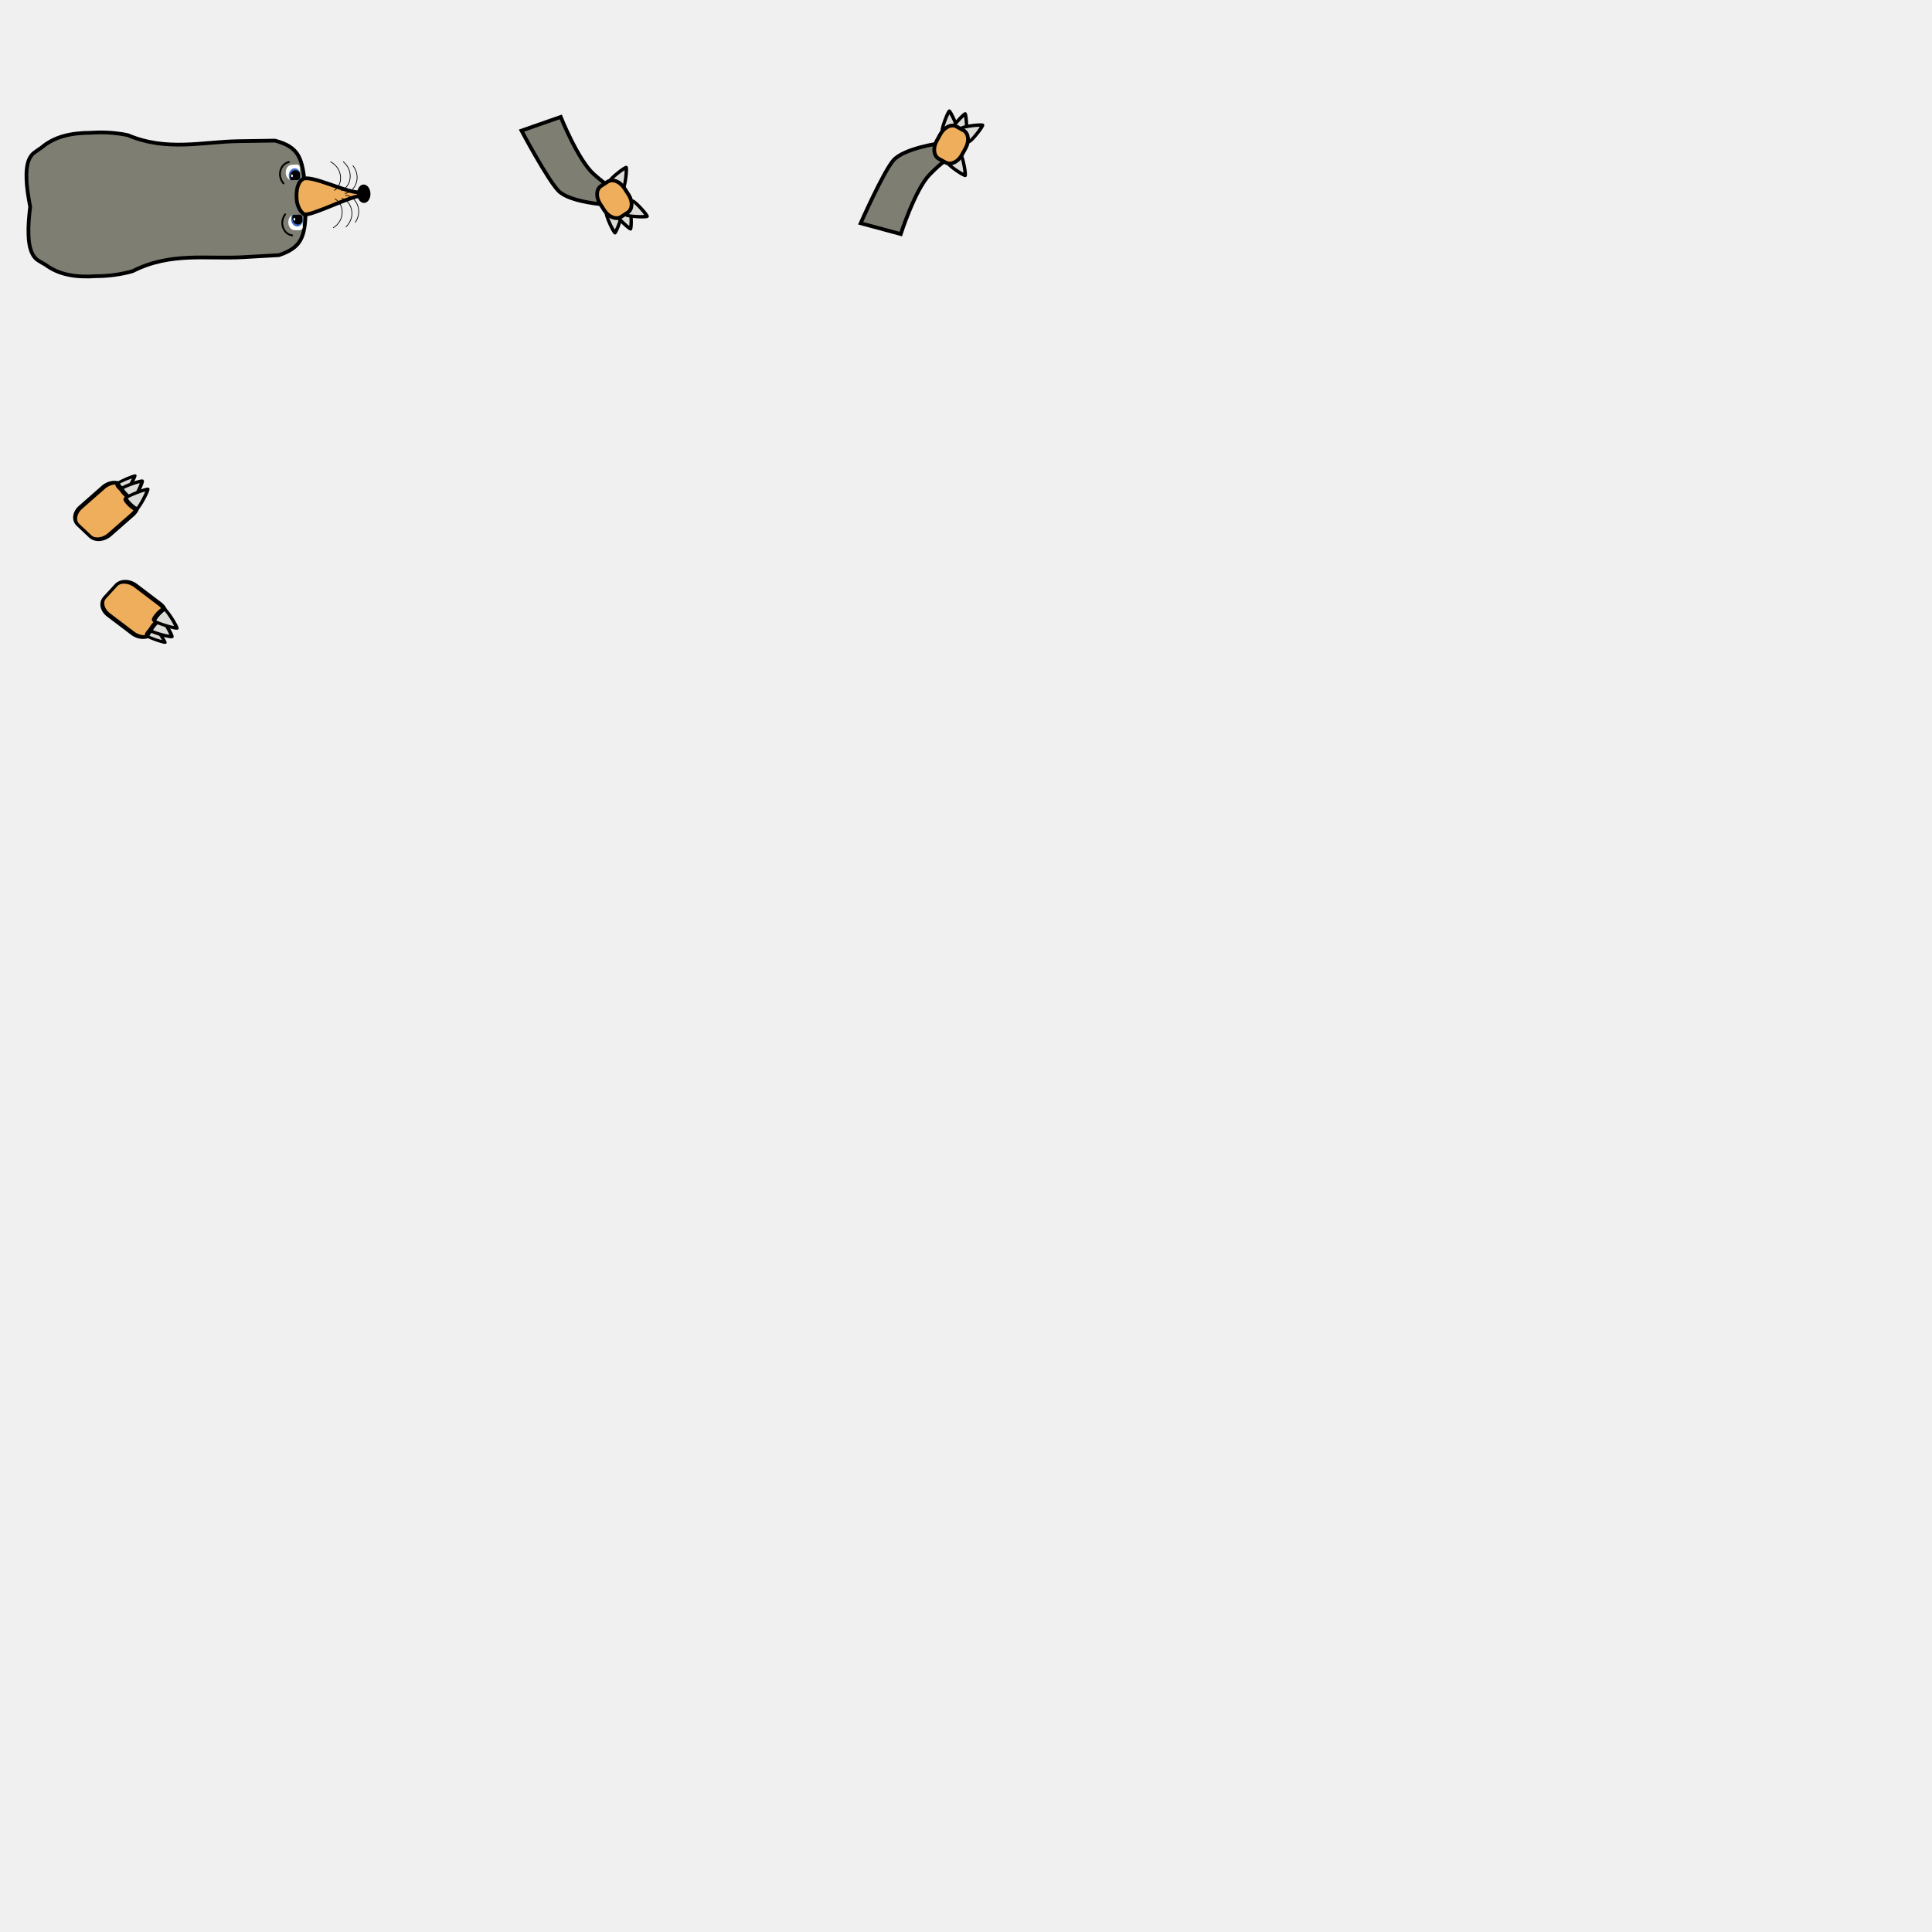
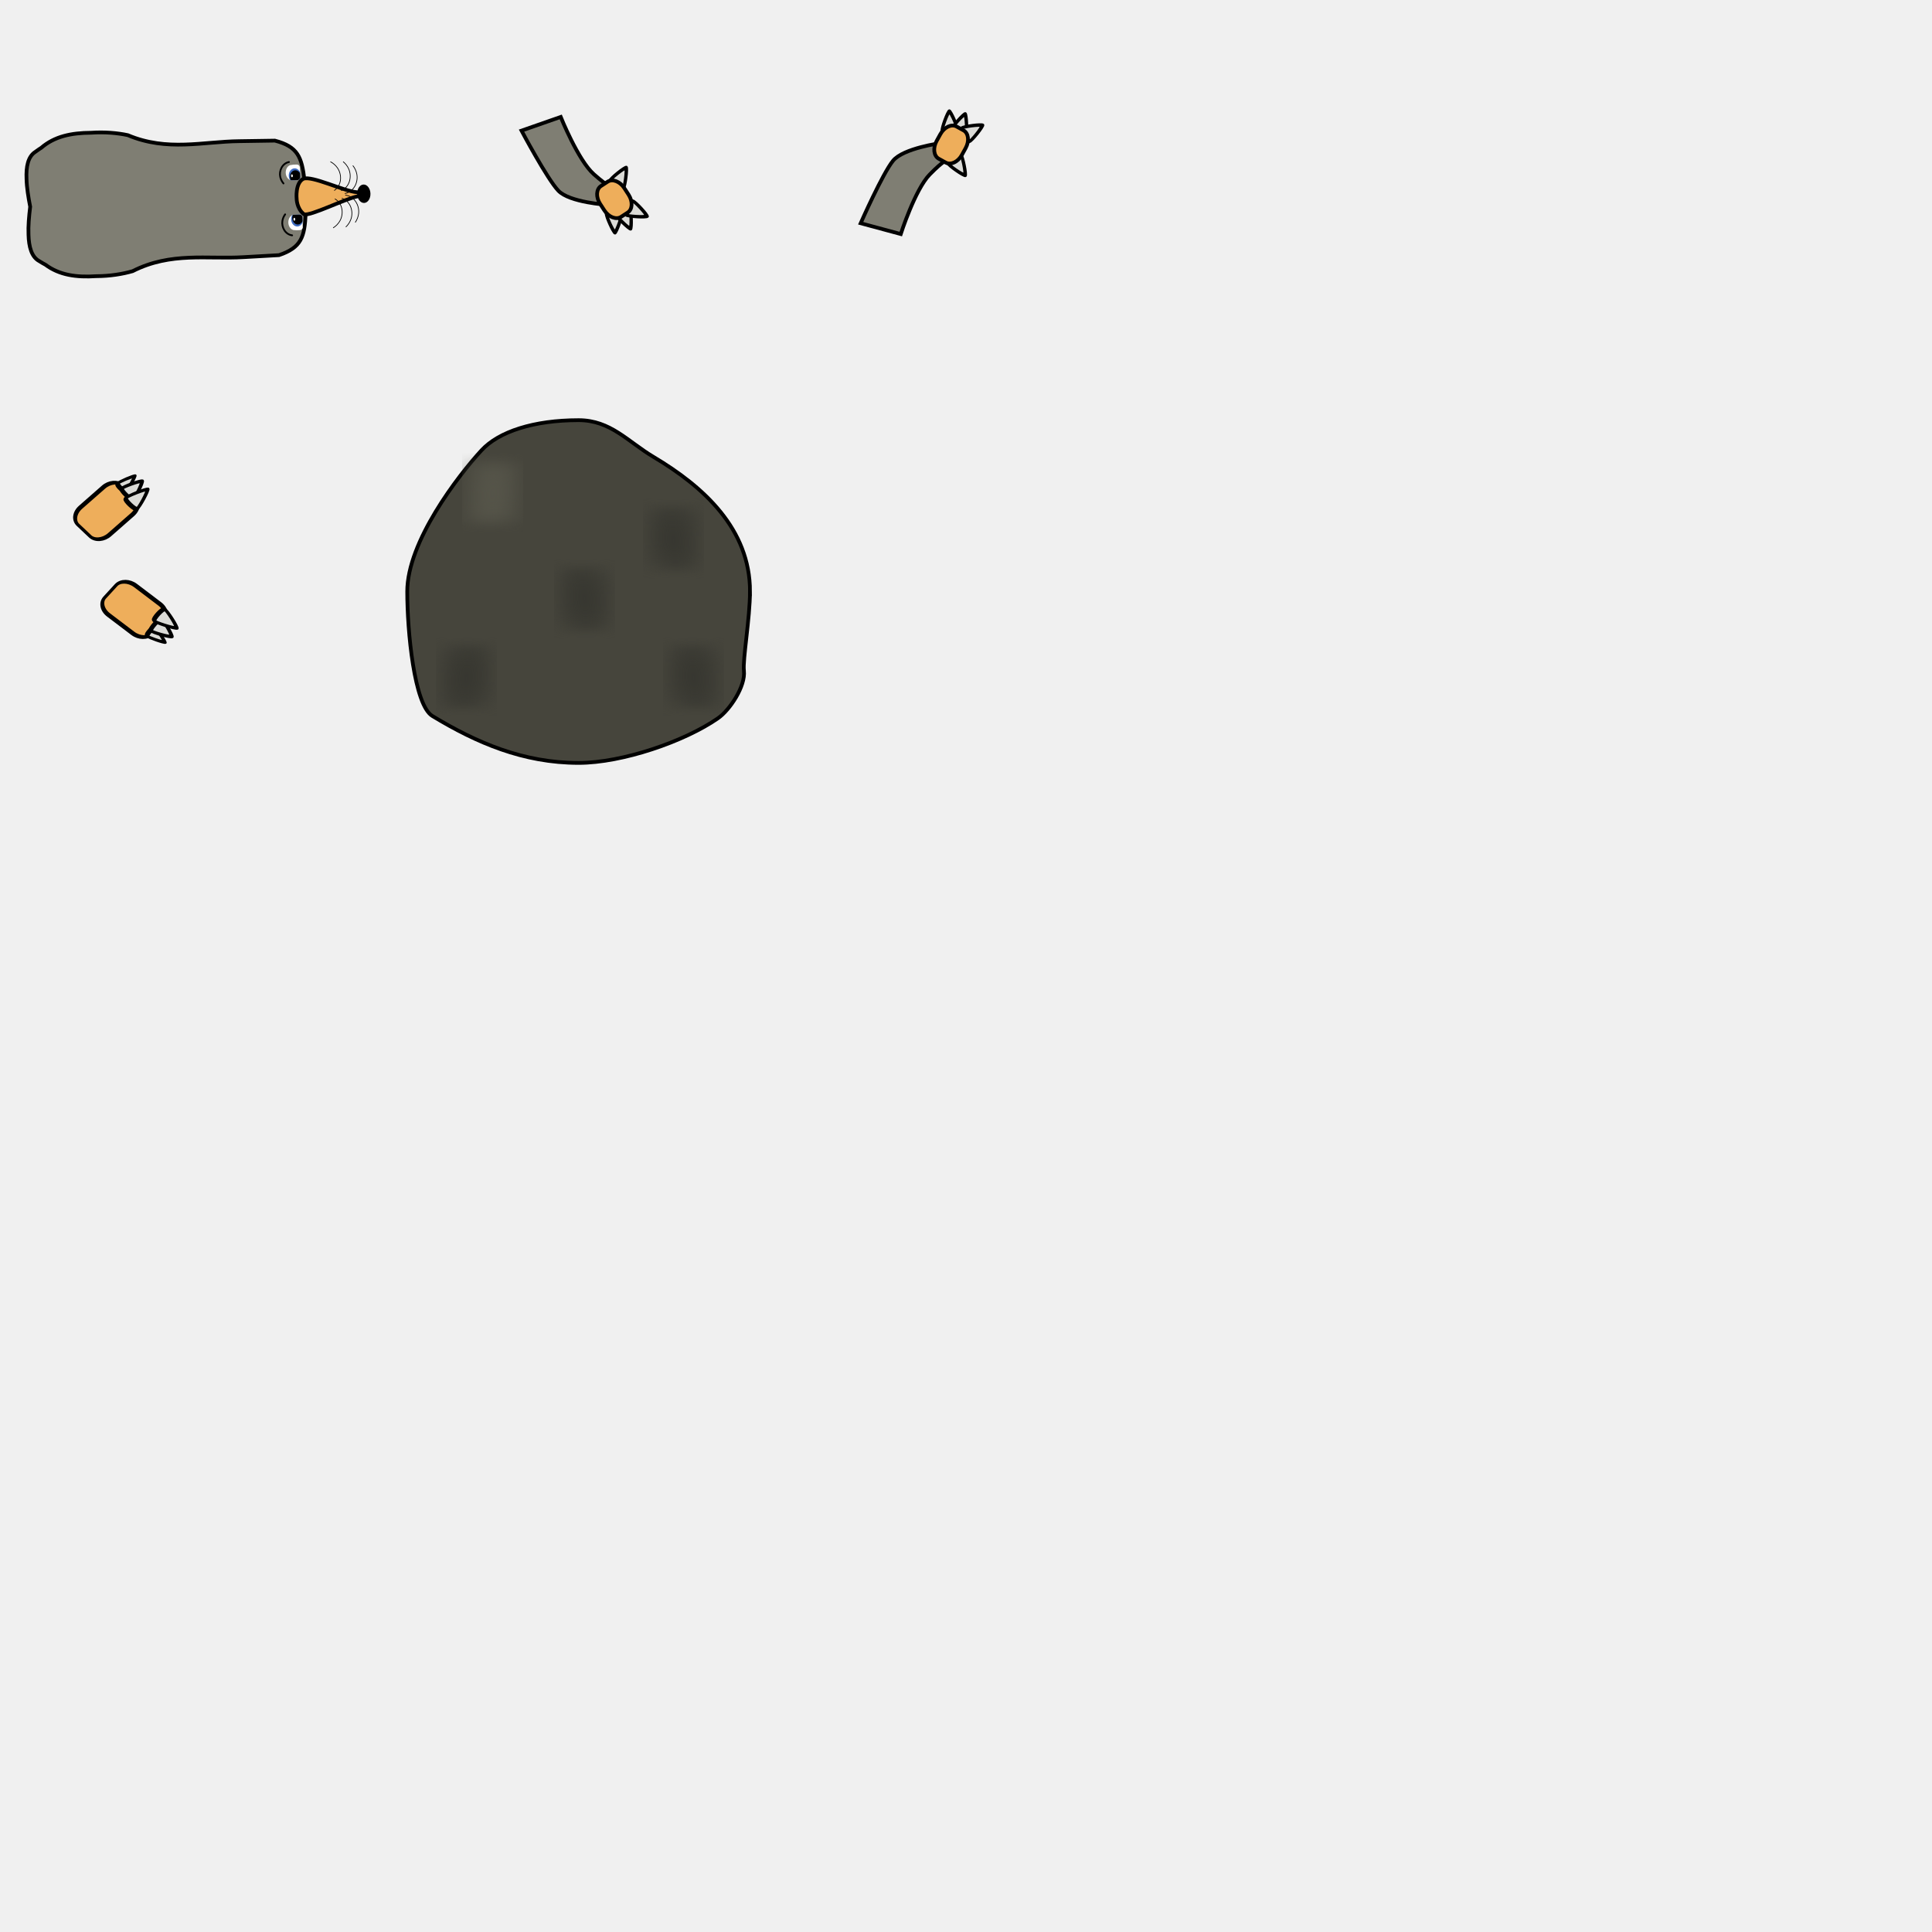
<svg xmlns="http://www.w3.org/2000/svg" width="240" height="240" viewBox="0 0 63.5 63.5" version="1.1" id="svg28279">
-   <defs id="defs28273" />
+   <defs id="defs28273">
+     <filter style="color-interpolation-filters:sRGB;" id="filter1154">
+       <feGaussianBlur stdDeviation="0.4 0.1" result="fbSourceGraphic" id="feGaussianBlur1152" />
+       <feColorMatrix result="fbSourceGraphicAlpha" in="fbSourceGraphic" values="0 0 0 -1 0 0 0 0 -1 0 0 0 0 -1 0 0 0 0 1 0" id="feColorMatrix1172" />
+       <feGaussianBlur id="feGaussianBlur1174" stdDeviation="0.4 0.1" result="fbSourceGraphic" in="fbSourceGraphic" />
+       <feColorMatrix result="fbSourceGraphicAlpha" in="fbSourceGraphic" values="0 0 0 -1 0 0 0 0 -1 0 0 0 0 -1 0 0 0 0 1 0" id="feColorMatrix1192" />
+       <feGaussianBlur id="feGaussianBlur1194" stdDeviation="0.4 0.1" result="blur" in="fbSourceGraphic" />
+     </filter>
+     <filter style="color-interpolation-filters:sRGB;" id="filter1158">
+       <feGaussianBlur stdDeviation="0.4 0.1" result="fbSourceGraphic" id="feGaussianBlur1156" />
+       <feColorMatrix result="fbSourceGraphicAlpha" in="fbSourceGraphic" values="0 0 0 -1 0 0 0 0 -1 0 0 0 0 -1 0 0 0 0 1 0" id="feColorMatrix1176" />
+       <feGaussianBlur id="feGaussianBlur1178" stdDeviation="0.4 0.1" result="fbSourceGraphic" in="fbSourceGraphic" />
+       <feColorMatrix result="fbSourceGraphicAlpha" in="fbSourceGraphic" values="0 0 0 -1 0 0 0 0 -1 0 0 0 0 -1 0 0 0 0 1 0" id="feColorMatrix1196" />
+       <feGaussianBlur id="feGaussianBlur1198" stdDeviation="0.4 0.1" result="blur" in="fbSourceGraphic" />
+     </filter>
+     <filter style="color-interpolation-filters:sRGB;" id="filter1162">
+       <feGaussianBlur stdDeviation="0.4 0.1" result="fbSourceGraphic" id="feGaussianBlur1160" />
+       <feColorMatrix result="fbSourceGraphicAlpha" in="fbSourceGraphic" values="0 0 0 -1 0 0 0 0 -1 0 0 0 0 -1 0 0 0 0 1 0" id="feColorMatrix1180" />
+       <feGaussianBlur id="feGaussianBlur1182" stdDeviation="0.4 0.1" result="fbSourceGraphic" in="fbSourceGraphic" />
+       <feColorMatrix result="fbSourceGraphicAlpha" in="fbSourceGraphic" values="0 0 0 -1 0 0 0 0 -1 0 0 0 0 -1 0 0 0 0 1 0" id="feColorMatrix1200" />
+       <feGaussianBlur id="feGaussianBlur1202" stdDeviation="0.4 0.1" result="blur" in="fbSourceGraphic" />
+     </filter>
+     <filter style="color-interpolation-filters:sRGB;" id="filter1166">
+       <feGaussianBlur stdDeviation="0.4 0.1" result="fbSourceGraphic" id="feGaussianBlur1164" />
+       <feColorMatrix result="fbSourceGraphicAlpha" in="fbSourceGraphic" values="0 0 0 -1 0 0 0 0 -1 0 0 0 0 -1 0 0 0 0 1 0" id="feColorMatrix1184" />
+       <feGaussianBlur id="feGaussianBlur1186" stdDeviation="0.4 0.1" result="fbSourceGraphic" in="fbSourceGraphic" />
+       <feColorMatrix result="fbSourceGraphicAlpha" in="fbSourceGraphic" values="0 0 0 -1 0 0 0 0 -1 0 0 0 0 -1 0 0 0 0 1 0" id="feColorMatrix1204" />
+       <feGaussianBlur id="feGaussianBlur1206" stdDeviation="0.4 0.1" result="blur" in="fbSourceGraphic" />
+     </filter>
+     <filter style="color-interpolation-filters:sRGB;" id="filter1170">
+       <feGaussianBlur stdDeviation="0.4 0.1" result="fbSourceGraphic" id="feGaussianBlur1168" />
+       <feColorMatrix result="fbSourceGraphicAlpha" in="fbSourceGraphic" values="0 0 0 -1 0 0 0 0 -1 0 0 0 0 -1 0 0 0 0 1 0" id="feColorMatrix1188" />
+       <feGaussianBlur id="feGaussianBlur1190" stdDeviation="0.4 0.1" result="fbSourceGraphic" in="fbSourceGraphic" />
+       <feColorMatrix result="fbSourceGraphicAlpha" in="fbSourceGraphic" values="0 0 0 -1 0 0 0 0 -1 0 0 0 0 -1 0 0 0 0 1 0" id="feColorMatrix1208" />
+       <feGaussianBlur id="feGaussianBlur1210" stdDeviation="0.4 0.1" result="blur" in="fbSourceGraphic" />
+     </filter>
+   </defs>
  <g id="layer1">
    <g id="g29688" transform="matrix(-0.0713562,-0.05408953,0.0828991,-0.09044888,4.564286,42.14833)" style="stroke-width:1.176;stroke-miterlimit:4;stroke-dasharray:none;stroke:#000000;stroke-opacity:1">
      <rect style="font-variation-settings:normal;opacity:1;vector-effect:none;fill:#eeae5b;fill-opacity:1;stroke:#000000;stroke-width:1.176;stroke-linecap:butt;stroke-linejoin:miter;stroke-miterlimit:4;stroke-dasharray:none;stroke-dashoffset:0;stroke-opacity:1;stop-color:#000000;stop-opacity:1" id="rect29680" width="21.916" height="10.691" x="157.956" y="138.178" rx="5.358" ry="3.099" />
      <path style="font-variation-settings:normal;vector-effect:none;fill:#dbdbd7;fill-opacity:1;stroke:#000000;stroke-width:1.444;stroke-linecap:butt;stroke-linejoin:miter;stroke-miterlimit:4;stroke-dasharray:none;stroke-dashoffset:0;stroke-opacity:1;stop-color:#000000" id="path29686" transform="matrix(-0.00481371,-0.5271996,1.258464,-0.00414614,67.89484,206.6617)" d="m 123.126,67.752 c 0.573,0 3.151,4.465 2.864,4.961 -0.286,0.496 -5.442,0.496 -5.728,0 -0.286,-0.496 2.291,-4.961 2.864,-4.961 z" />
      <path style="font-variation-settings:normal;vector-effect:none;fill:#dbdbd7;fill-opacity:1;stroke:#000000;stroke-width:1.15;stroke-linecap:butt;stroke-linejoin:miter;stroke-miterlimit:4;stroke-dasharray:none;stroke-dashoffset:0;stroke-opacity:1;stop-color:#000000" id="path29682" transform="matrix(-0.00548463,-0.729989,1.433865,-0.00574097,55.55911,234.0873)" d="m 123.126,67.752 c 0.573,0 3.151,4.465 2.864,4.961 -0.286,0.496 -5.442,0.496 -5.728,0 -0.286,-0.496 2.291,-4.961 2.864,-4.961 z" />
      <path style="font-variation-settings:normal;vector-effect:none;fill:#dbdbd7;fill-opacity:1;stroke:#000000;stroke-width:1.094;stroke-linecap:butt;stroke-linejoin:miter;stroke-miterlimit:4;stroke-dasharray:none;stroke-dashoffset:0;stroke-opacity:1;stop-color:#000000" id="path29684" transform="matrix(-0.0060597,-0.729989,1.584209,-0.00574097,46.2456,236.7213)" d="m 123.126,67.752 c 0.573,0 3.151,4.465 2.864,4.961 -0.286,0.496 -5.442,0.496 -5.728,0 -0.286,-0.496 2.291,-4.961 2.864,-4.961 z" />
    </g>
    <g id="g29678" transform="matrix(-0.06729935,0.05906083,0.08916374,0.08427981,2.071584,-5.279149)" style="stroke:#000000;stroke-opacity:1;stroke-width:1.176;stroke-miterlimit:4;stroke-dasharray:none">
      <rect style="font-variation-settings:normal;opacity:1;vector-effect:none;fill:#eeae5b;fill-opacity:1;stroke:#000000;stroke-width:1.176;stroke-linecap:butt;stroke-linejoin:miter;stroke-miterlimit:4;stroke-dasharray:none;stroke-dashoffset:0;stroke-opacity:1;stop-color:#000000;stop-opacity:1" id="rect29670" width="21.916" height="10.691" x="157.956" y="138.178" rx="5.358" ry="3.099" />
      <path style="font-variation-settings:normal;vector-effect:none;fill:#dbdbd7;fill-opacity:1;stroke:#000000;stroke-width:1.444;stroke-linecap:butt;stroke-linejoin:miter;stroke-miterlimit:4;stroke-dasharray:none;stroke-dashoffset:0;stroke-opacity:1;stop-color:#000000" id="path29676" transform="matrix(-0.00481371,-0.5271996,1.258464,-0.00414614,67.89484,206.6617)" d="m 123.126,67.752 c 0.573,0 3.151,4.465 2.864,4.961 -0.286,0.496 -5.442,0.496 -5.728,0 -0.286,-0.496 2.291,-4.961 2.864,-4.961 z" />
      <path style="font-variation-settings:normal;vector-effect:none;fill:#dbdbd7;fill-opacity:1;stroke:#000000;stroke-width:1.15;stroke-linecap:butt;stroke-linejoin:miter;stroke-miterlimit:4;stroke-dasharray:none;stroke-dashoffset:0;stroke-opacity:1;stop-color:#000000" id="path29672" transform="matrix(-0.00548463,-0.729989,1.433865,-0.00574097,55.55911,234.0873)" d="m 123.126,67.752 c 0.573,0 3.151,4.465 2.864,4.961 -0.286,0.496 -5.442,0.496 -5.728,0 -0.286,-0.496 2.291,-4.961 2.864,-4.961 z" />
      <path style="font-variation-settings:normal;vector-effect:none;fill:#dbdbd7;fill-opacity:1;stroke:#000000;stroke-width:1.094;stroke-linecap:butt;stroke-linejoin:miter;stroke-miterlimit:4;stroke-dasharray:none;stroke-dashoffset:0;stroke-opacity:1;stop-color:#000000" id="path29674" transform="matrix(-0.0060597,-0.729989,1.584209,-0.00574097,46.2456,236.7213)" d="m 123.126,67.752 c 0.573,0 3.151,4.465 2.864,4.961 -0.286,0.496 -5.442,0.496 -5.728,0 -0.286,-0.496 2.291,-4.961 2.864,-4.961 z" />
    </g>
    <g id="g29697" transform="translate(23.28586,2.271791)" style="stroke-width:0.123;stroke-miterlimit:4;stroke-dasharray:none;stroke:#000000;stroke-opacity:1">
      <path style="font-variation-settings:normal;vector-effect:none;fill:#7f7e73;fill-opacity:1;stroke:#000000;stroke-width:0.123;stroke-linecap:butt;stroke-linejoin:miter;stroke-miterlimit:4;stroke-dasharray:none;stroke-dashoffset:0;stroke-opacity:1;stop-color:#000000" d="m 6.32,5.421 c 0,0 0.47,-1.464 0.95,-1.956 0.481,-0.492 0.576,-0.471 0.576,-0.471 L 7.636,2.432 c 0,0 -1.228,0.163 -1.569,0.578 C 5.726,3.425 5.002,5.065 5.002,5.065 Z" id="path27853" />
      <g id="g27906" transform="matrix(-0.04282369,0.07770318,-0.07770318,-0.04282369,19.37047,-4.981781)" style="stroke-width:1.386;stroke-miterlimit:4;stroke-dasharray:none;stroke:#000000;stroke-opacity:1">
        <path style="font-variation-settings:normal;opacity:1;vector-effect:none;fill:#dbdbd7;fill-opacity:1;stroke:#000000;stroke-width:1.158;stroke-linecap:butt;stroke-linejoin:miter;stroke-miterlimit:4;stroke-dasharray:none;stroke-dashoffset:0;stroke-opacity:1;stop-color:#000000;stop-opacity:1" id="path27871" transform="matrix(0.8845636,0.4664196,-0.6687929,1.268364,79.46486,-81.40342)" d="m 123.126,67.752 c 0.573,0 3.151,4.465 2.864,4.961 -0.286,0.496 -5.442,0.496 -5.728,0 -0.286,-0.496 2.291,-4.961 2.864,-4.961 z" />
        <path style="font-variation-settings:normal;opacity:1;vector-effect:none;fill:#dbdbd7;fill-opacity:1;stroke:#000000;stroke-width:1.158;stroke-linecap:butt;stroke-linejoin:miter;stroke-miterlimit:4;stroke-dasharray:none;stroke-dashoffset:0;stroke-opacity:1;stop-color:#000000;stop-opacity:1" id="path27869" transform="matrix(-0.5078926,-0.8614204,1.235179,-0.7282603,104.1002,233.7775)" d="m 123.126,67.752 c 0.573,0 3.151,4.465 2.864,4.961 -0.286,0.496 -5.442,0.496 -5.728,0 -0.286,-0.496 2.291,-4.961 2.864,-4.961 z" />
        <path style="font-variation-settings:normal;opacity:1;vector-effect:none;fill:#dbdbd7;fill-opacity:1;stroke:#000000;stroke-width:1.158;stroke-linecap:butt;stroke-linejoin:miter;stroke-miterlimit:4;stroke-dasharray:none;stroke-dashoffset:0;stroke-opacity:1;stop-color:#000000;stop-opacity:1" id="path27867" transform="matrix(-0.1633671,-0.9865653,1.414623,-0.2342499,47.61616,210.1407)" d="m 123.126,67.752 c 0.573,0 3.151,4.465 2.864,4.961 -0.286,0.496 -5.442,0.496 -5.728,0 -0.286,-0.496 2.291,-4.961 2.864,-4.961 z" />
        <path style="font-variation-settings:normal;opacity:1;vector-effect:none;fill:#dbdbd7;fill-opacity:1;stroke:#000000;stroke-width:1.158;stroke-linecap:butt;stroke-linejoin:miter;stroke-miterlimit:4;stroke-dasharray:none;stroke-dashoffset:0;stroke-opacity:1;stop-color:#000000;stop-opacity:1" id="path27865" transform="matrix(0.5267143,-0.8500423,1.218864,0.7552486,-23.54554,118.7264)" d="m 123.126,67.752 c 0.573,0 3.151,4.465 2.864,4.961 -0.286,0.496 -5.442,0.496 -5.728,0 -0.286,-0.496 2.291,-4.961 2.864,-4.961 z" />
        <rect style="font-variation-settings:normal;opacity:1;vector-effect:none;fill:#eeae5b;fill-opacity:1;stroke:#000000;stroke-width:1.386;stroke-linecap:butt;stroke-linejoin:miter;stroke-miterlimit:4;stroke-dasharray:none;stroke-dashoffset:0;stroke-opacity:1;stop-color:#000000;stop-opacity:1" id="rect27863" width="13.631" height="10.691" x="128.824" y="66.55" rx="5.358" ry="3.874" />
      </g>
    </g>
    <g id="g29706" transform="translate(12.22758,-3.57473)" style="stroke:#000000;stroke-opacity:1;stroke-width:0.123;stroke-miterlimit:4;stroke-dasharray:none">
      <path style="font-variation-settings:normal;vector-effect:none;fill:#7f7e73;fill-opacity:1;stroke:#000000;stroke-width:0.123;stroke-linecap:butt;stroke-linejoin:miter;stroke-miterlimit:4;stroke-dasharray:none;stroke-dashoffset:0;stroke-opacity:1;stop-color:#000000" d="m 6.202,7.418 c 0,0 0.573,1.427 1.088,1.883 0.515,0.456 0.609,0.429 0.609,0.429 L 7.729,10.306 c 0,0 -1.237,-0.074 -1.606,-0.464 C 5.753,9.451 4.913,7.868 4.913,7.868 Z" id="path27861" />
      <g id="g27918" transform="matrix(-0.04827845,-0.07443684,-0.07443684,0.04827845,19.8649,16.75005)" style="stroke:#000000;stroke-opacity:1;stroke-width:1.386;stroke-miterlimit:4;stroke-dasharray:none">
        <path style="font-variation-settings:normal;opacity:1;vector-effect:none;fill:#dbdbd7;fill-opacity:1;stroke:#000000;stroke-width:1.158;stroke-linecap:butt;stroke-linejoin:miter;stroke-miterlimit:4;stroke-dasharray:none;stroke-dashoffset:0;stroke-opacity:1;stop-color:#000000;stop-opacity:1" id="path27908" transform="matrix(0.8845636,0.4664196,-0.6687929,1.268364,79.46486,-81.40342)" d="m 123.126,67.752 c 0.573,0 3.151,4.465 2.864,4.961 -0.286,0.496 -5.442,0.496 -5.728,0 -0.286,-0.496 2.291,-4.961 2.864,-4.961 z" />
        <path style="font-variation-settings:normal;opacity:1;vector-effect:none;fill:#dbdbd7;fill-opacity:1;stroke:#000000;stroke-width:1.158;stroke-linecap:butt;stroke-linejoin:miter;stroke-miterlimit:4;stroke-dasharray:none;stroke-dashoffset:0;stroke-opacity:1;stop-color:#000000;stop-opacity:1" id="path27910" transform="matrix(-0.5078926,-0.8614204,1.235179,-0.7282603,104.1002,233.7775)" d="m 123.126,67.752 c 0.573,0 3.151,4.465 2.864,4.961 -0.286,0.496 -5.442,0.496 -5.728,0 -0.286,-0.496 2.291,-4.961 2.864,-4.961 z" />
        <path style="font-variation-settings:normal;opacity:1;vector-effect:none;fill:#dbdbd7;fill-opacity:1;stroke:#000000;stroke-width:1.158;stroke-linecap:butt;stroke-linejoin:miter;stroke-miterlimit:4;stroke-dasharray:none;stroke-dashoffset:0;stroke-opacity:1;stop-color:#000000;stop-opacity:1" id="path27912" transform="matrix(-0.1633671,-0.9865653,1.414623,-0.2342499,47.61616,210.1407)" d="m 123.126,67.752 c 0.573,0 3.151,4.465 2.864,4.961 -0.286,0.496 -5.442,0.496 -5.728,0 -0.286,-0.496 2.291,-4.961 2.864,-4.961 z" />
        <path style="font-variation-settings:normal;opacity:1;vector-effect:none;fill:#dbdbd7;fill-opacity:1;stroke:#000000;stroke-width:1.158;stroke-linecap:butt;stroke-linejoin:miter;stroke-miterlimit:4;stroke-dasharray:none;stroke-dashoffset:0;stroke-opacity:1;stop-color:#000000;stop-opacity:1" id="path27914" transform="matrix(0.5267143,-0.8500423,1.218864,0.7552486,-23.54554,118.7264)" d="m 123.126,67.752 c 0.573,0 3.151,4.465 2.864,4.961 -0.286,0.496 -5.442,0.496 -5.728,0 -0.286,-0.496 2.291,-4.961 2.864,-4.961 z" />
        <rect style="font-variation-settings:normal;opacity:1;vector-effect:none;fill:#eeae5b;fill-opacity:1;stroke:#000000;stroke-width:1.386;stroke-linecap:butt;stroke-linejoin:miter;stroke-miterlimit:4;stroke-dasharray:none;stroke-dashoffset:0;stroke-opacity:1;stop-color:#000000;stop-opacity:1" id="rect27916" width="13.631" height="10.691" x="128.824" y="66.55" rx="5.358" ry="3.874" />
      </g>
    </g>
    <g id="g29731">
      <path id="path29667" style="fill:#7f7e73;fill-opacity:1;stroke:#000000;stroke-width:0.123;stroke-linecap:butt;stroke-linejoin:miter;stroke-opacity:1;stroke-miterlimit:4;stroke-dasharray:none" d="M 10.063,6.356 C 10.057,6.204 10.038,6.061 10.008,5.927 9.918,5.161 9.789,4.819 9.035,4.622 L 7.863,4.64 C 6.679,4.652 5.498,4.99 4.2,4.442 3.862,4.37 3.44,4.332 2.996,4.363 2.336,4.366 1.79,4.484 1.355,4.858 1.29,4.899 1.226,4.943 1.163,4.99 0.918,5.145 0.854,5.482 0.872,5.882 c 0.007,0.284 0.06,0.603 0.12,0.913 -0.038,0.313 -0.068,0.635 -0.055,0.919 0.011,0.4 0.099,0.732 0.355,0.869 0.066,0.042 0.133,0.081 0.201,0.117 C 1.953,9.043 2.507,9.121 3.165,9.077 3.61,9.076 4.028,9.008 4.36,8.912 5.616,8.273 6.818,8.525 8,8.452 L 9.17,8.386 C 9.908,8.136 10.012,7.785 10.047,7.015 c 0.025,-0.169 0.033,-0.351 0.018,-0.545 1.77e-4,-0.038 -4.07e-4,-0.076 -0.002,-0.114 z" />
      <g id="g27609" transform="matrix(0.00243985,0.06805037,0.04056372,-0.00145435,7.373024,-8.111728)">
        <path id="rect27583" style="font-variation-settings:normal;opacity:1;vector-effect:none;fill:#ffffff;fill-opacity:1;stroke:none;stroke-width:0.17px;stroke-linecap:butt;stroke-linejoin:miter;stroke-miterlimit:4;stroke-dasharray:none;stroke-dashoffset:0;stroke-opacity:1;stop-color:#000000;stop-opacity:1" d="m 203.459,37.514 a 3.716,4.854 0 0 0 -3.702,4.854 3.716,4.854 0 0 0 0.009,0.343 c -0.064,0.288 -0.1,0.601 -0.1,0.931 v 2.912 c 0,1.378 0.616,2.488 1.381,2.488 h 4.762 c 0.765,0 1.381,-1.109 1.381,-2.488 v -2.912 c 0,-0.199 -0.014,-0.392 -0.038,-0.578 a 3.716,4.854 0 0 0 0.038,-0.696 3.716,4.854 0 0 0 -3.716,-4.854 3.716,4.854 0 0 0 -0.014,0 z" />
        <path id="path27588" style="font-variation-settings:normal;opacity:1;vector-effect:none;fill:#3f6cc0;fill-opacity:1;stroke:none;stroke-width:1.372px;stroke-linecap:butt;stroke-linejoin:miter;stroke-miterlimit:4;stroke-dasharray:none;stroke-dashoffset:0;stroke-opacity:1;stop-color:#000000;stop-opacity:1" d="m 774.643,150.715 a 13.214,18.393 0 0 0 -13.215,18.393 13.214,18.393 0 0 0 7.027,16.25 h 9.404 c 2.892,0 5.219,-4.193 5.219,-9.402 v -11.008 c 0,-0.754 -0.054,-1.482 -0.146,-2.184 a 14.046,18.346 0 0 0 0.146,-2.631 14.046,18.346 0 0 0 -0.775,-6.012 13.214,18.393 0 0 0 -7.66,-3.406 z" transform="scale(0.2645833)" />
        <path id="path27593" style="font-variation-settings:normal;opacity:1;vector-effect:none;fill:#000000;fill-opacity:1;stroke:none;stroke-width:1.58px;stroke-linecap:butt;stroke-linejoin:miter;stroke-miterlimit:4;stroke-dasharray:none;stroke-dashoffset:0;stroke-opacity:1;stop-color:#000000;stop-opacity:1" d="M 777.143,154.285 A 12.143,16.786 0 0 0 765,171.072 a 12.143,16.786 0 0 0 5.768,14.285 h 7.092 c 2.892,0 5.219,-4.193 5.219,-9.402 v -11.008 c 0,-0.754 -0.054,-1.482 -0.146,-2.184 a 14.046,18.346 0 0 0 0.146,-2.631 14.046,18.346 0 0 0 -0.33,-3.951 12.143,16.786 0 0 0 -5.605,-1.896 z" transform="scale(0.2645833)" />
        <circle style="font-variation-settings:normal;opacity:1;vector-effect:none;fill:#ffffff;fill-opacity:1;stroke:none;stroke-width:0.265px;stroke-linecap:butt;stroke-linejoin:miter;stroke-miterlimit:4;stroke-dasharray:none;stroke-dashoffset:0;stroke-opacity:1;stop-color:#000000;stop-opacity:1" id="path27603" cx="205.005" cy="42.475" r="0.709" />
      </g>
      <g id="g27619" transform="matrix(-0.00243985,-0.06805037,0.04056372,-0.00145435,8.451501,21.21901)">
        <path id="path27611" style="font-variation-settings:normal;opacity:1;vector-effect:none;fill:#ffffff;fill-opacity:1;stroke:none;stroke-width:0.17px;stroke-linecap:butt;stroke-linejoin:miter;stroke-miterlimit:4;stroke-dasharray:none;stroke-dashoffset:0;stroke-opacity:1;stop-color:#000000;stop-opacity:1" d="m 203.459,37.514 a 3.716,4.854 0 0 0 -3.702,4.854 3.716,4.854 0 0 0 0.009,0.343 c -0.064,0.288 -0.1,0.601 -0.1,0.931 v 2.912 c 0,1.378 0.616,2.488 1.381,2.488 h 4.762 c 0.765,0 1.381,-1.109 1.381,-2.488 v -2.912 c 0,-0.199 -0.014,-0.392 -0.038,-0.578 a 3.716,4.854 0 0 0 0.038,-0.696 3.716,4.854 0 0 0 -3.716,-4.854 3.716,4.854 0 0 0 -0.014,0 z" />
        <path id="path27613" style="font-variation-settings:normal;opacity:1;vector-effect:none;fill:#3f6cc0;fill-opacity:1;stroke:none;stroke-width:1.372px;stroke-linecap:butt;stroke-linejoin:miter;stroke-miterlimit:4;stroke-dasharray:none;stroke-dashoffset:0;stroke-opacity:1;stop-color:#000000;stop-opacity:1" d="m 774.643,150.715 a 13.214,18.393 0 0 0 -13.215,18.393 13.214,18.393 0 0 0 7.027,16.25 h 9.404 c 2.892,0 5.219,-4.193 5.219,-9.402 v -11.008 c 0,-0.754 -0.054,-1.482 -0.146,-2.184 a 14.046,18.346 0 0 0 0.146,-2.631 14.046,18.346 0 0 0 -0.775,-6.012 13.214,18.393 0 0 0 -7.66,-3.406 z" transform="scale(0.2645833)" />
        <path id="path27615" style="font-variation-settings:normal;opacity:1;vector-effect:none;fill:#000000;fill-opacity:1;stroke:none;stroke-width:1.58px;stroke-linecap:butt;stroke-linejoin:miter;stroke-miterlimit:4;stroke-dasharray:none;stroke-dashoffset:0;stroke-opacity:1;stop-color:#000000;stop-opacity:1" d="M 777.143,154.285 A 12.143,16.786 0 0 0 765,171.072 a 12.143,16.786 0 0 0 5.768,14.285 h 7.092 c 2.892,0 5.219,-4.193 5.219,-9.402 v -11.008 c 0,-0.754 -0.054,-1.482 -0.146,-2.184 a 14.046,18.346 0 0 0 0.146,-2.631 14.046,18.346 0 0 0 -0.33,-3.951 12.143,16.786 0 0 0 -5.605,-1.896 z" transform="scale(0.2645833)" />
        <circle style="font-variation-settings:normal;opacity:1;vector-effect:none;fill:#ffffff;fill-opacity:1;stroke:none;stroke-width:0.265px;stroke-linecap:butt;stroke-linejoin:miter;stroke-miterlimit:4;stroke-dasharray:none;stroke-dashoffset:0;stroke-opacity:1;stop-color:#000000;stop-opacity:1" id="circle27617" cx="205.005" cy="42.475" r="0.709" />
      </g>
      <path style="fill:none;fill-rule:evenodd;stroke:#000000;stroke-width:0.059;stroke-linecap:round;stroke-miterlimit:4;stroke-dasharray:none" id="path27962" d="m 5.59,-3.333 c 0.038,-0.222 0.274,-0.343 0.484,-0.303 0.078,0.015 0.151,0.049 0.213,0.098" transform="matrix(0.03583053,0.9993579,0.9993579,-0.03583053,12.62787,-0.3806399)" />
      <path style="fill:none;fill-rule:evenodd;stroke:#000000;stroke-width:0.059;stroke-linecap:round;stroke-miterlimit:4;stroke-dasharray:none" id="path27964" transform="rotate(-92.05338,6.130314,-6.281933)" d="m -8.002,-3.315 c 0.038,-0.222 0.274,-0.343 0.484,-0.303 0.078,0.015 0.151,0.049 0.213,0.098" />
      <path style="font-variation-settings:normal;opacity:1;vector-effect:none;fill:#eeae5b;fill-opacity:1;stroke:#000000;stroke-width:0.123;stroke-linecap:butt;stroke-linejoin:miter;stroke-miterlimit:4;stroke-dasharray:none;stroke-dashoffset:0;stroke-opacity:1;stop-color:#000000;stop-opacity:1" d="m 9.969,5.877 c 0.275,-0.117 1.334,0.409 1.762,0.441 0.428,0.032 0.441,0.049 0.017,0.136 C 11.324,6.54 10.203,7.108 9.993,7.044 9.749,6.857 9.75,6.531 9.75,6.531 c 0,0 -0.054,-0.508 0.219,-0.654 z" id="path29629" />
      <ellipse style="font-variation-settings:normal;vector-effect:none;fill:#000000;fill-opacity:1;stroke:none;stroke-width:0.019px;stroke-linecap:butt;stroke-linejoin:miter;stroke-miterlimit:4;stroke-dasharray:none;stroke-dashoffset:0;stroke-opacity:1;stop-color:#000000" id="path27573" cx="6.792" cy="-11.722" rx="0.303" ry="0.218" transform="rotate(87.94662)" />
      <g id="g29657" transform="matrix(0.00317897,0.08866537,-0.08866537,0.00317897,3.806685,4.175483)">
        <path style="fill:none;fill-rule:evenodd;stroke:#000000;stroke-width:0.265" id="path29648" d="m 29.493,-80.143 c 1.755,-2.844 5.667,-3.209 8.339,-1.498 0.988,0.633 1.808,1.513 2.392,2.529" />
        <path style="fill:none;fill-rule:evenodd;stroke:#000000;stroke-width:0.265" id="path29650" d="m 29.092,-83.751 c 1.755,-2.844 5.667,-3.209 8.339,-1.498 0.988,0.633 1.808,1.513 2.392,2.529" transform="rotate(-11.39882,34.45859,-84.53318)" />
        <path style="fill:none;fill-rule:evenodd;stroke:#000000;stroke-width:0.265" id="path29652" d="m 29.092,-83.751 c 1.755,-2.844 5.667,-3.209 8.339,-1.498 0.988,0.633 1.808,1.513 2.392,2.529" transform="rotate(-23.52332,28.00541,-81.86901)" />
      </g>
      <g id="g29665" transform="matrix(-0.00317897,-0.08866537,-0.08866537,0.00317897,3.97253,9.132014)">
        <path style="fill:none;fill-rule:evenodd;stroke:#000000;stroke-width:0.265" id="path29659" d="m 29.493,-80.143 c 1.755,-2.844 5.667,-3.209 8.339,-1.498 0.988,0.633 1.808,1.513 2.392,2.529" />
        <path style="fill:none;fill-rule:evenodd;stroke:#000000;stroke-width:0.265" id="path29661" d="m 29.092,-83.751 c 1.755,-2.844 5.667,-3.209 8.339,-1.498 0.988,0.633 1.808,1.513 2.392,2.529" transform="rotate(-11.39882,34.45859,-84.53318)" />
        <path style="fill:none;fill-rule:evenodd;stroke:#000000;stroke-width:0.265" id="path29663" d="m 29.092,-83.751 c 1.755,-2.844 5.667,-3.209 8.339,-1.498 0.988,0.633 1.808,1.513 2.392,2.529" transform="rotate(-23.52332,28.00541,-81.86901)" />
      </g>
    </g>
+     <g id="g1218">
+       <path id="path889" style="fill:#46453c;stroke:#000000;stroke-width:0.123;stop-color:#000000;fill-opacity:1;font-variation-settings:normal;opacity:1;vector-effect:none;stroke-linecap:butt;stroke-linejoin:miter;stroke-miterlimit:4;stroke-dasharray:none;stroke-dashoffset:0;stroke-opacity:1;stop-opacity:1" d="m 24.65,19.442 c 0,0.876 -0.242,2.236 -0.199,2.602 0.059,0.507 -0.462,1.292 -0.855,1.565 -1.094,0.76 -3.141,1.466 -4.578,1.466 -1.823,0 -3.36,-0.665 -4.807,-1.542 -0.602,-0.365 -0.826,-2.803 -0.826,-4.091 0,-1.639 1.674,-3.81 2.442,-4.643 0.566,-0.614 1.718,-0.989 3.191,-0.989 1.05,0 1.616,0.704 2.457,1.205 1.652,0.982 3.176,2.367 3.176,4.428 z" />
+       <path id="path961" style="font-variation-settings:normal;opacity:1;vector-effect:none;fill:#5a594d;fill-opacity:1;stroke:none;stroke-width:0.123;stroke-linecap:butt;stroke-linejoin:miter;stroke-miterlimit:4;stroke-dasharray:none;stroke-dashoffset:0;stroke-opacity:1;stop-color:#000000;stop-opacity:1;filter:url(#filter1162)" d="m 17.005,16.12 c -0.02,0.525 -0.444,1.153 -0.869,1.153 -0.424,0 -0.835,-0.126 -0.768,-0.952 0.042,-0.524 0.344,-1.219 0.768,-1.219 0.424,0 0.902,0.126 0.869,1.019 z" />
+       <path id="path964" style="font-variation-settings:normal;opacity:1;vector-effect:none;fill:#33332d;fill-opacity:1;stroke:none;stroke-width:0.123;stroke-linecap:butt;stroke-linejoin:miter;stroke-miterlimit:4;stroke-dasharray:none;stroke-dashoffset:0;stroke-opacity:1;stop-color:#000000;stop-opacity:1;filter:url(#filter1166)" d="m 21.316,17.632 c 0.02,0.525 0.444,1.153 0.869,1.153 0.424,0 0.835,-0.126 0.768,-0.952 -0.042,-0.524 -0.344,-1.219 -0.768,-1.219 -0.424,0 -0.902,0.126 -0.869,1.019 z" />
+       <path id="path966" style="font-variation-settings:normal;opacity:1;vector-effect:none;fill:#33332d;fill-opacity:1;stroke:none;stroke-width:0.123;stroke-linecap:butt;stroke-linejoin:miter;stroke-miterlimit:4;stroke-dasharray:none;stroke-dashoffset:0;stroke-opacity:1;stop-color:#000000;stop-opacity:1;filter:url(#filter1154)" d="m 16.155,22.167 c -0.02,0.525 -0.444,1.153 -0.869,1.153 -0.424,0 -0.835,-0.126 -0.768,-0.952 0.042,-0.524 0.344,-1.219 0.768,-1.219 0.424,0 0.902,0.126 0.869,1.019 z" />
+       <path id="path968" style="font-variation-settings:normal;opacity:1;vector-effect:none;fill:#33332d;fill-opacity:1;stroke:none;stroke-width:0.123;stroke-linecap:butt;stroke-linejoin:miter;stroke-miterlimit:4;stroke-dasharray:none;stroke-dashoffset:0;stroke-opacity:1;stop-color:#000000;stop-opacity:1;filter:url(#filter1170)" d="m 21.977,22.167 c 0.02,0.525 0.444,1.153 0.869,1.153 0.424,0 0.835,-0.126 0.768,-0.952 -0.042,-0.524 -0.344,-1.219 -0.768,-1.219 -0.424,0 -0.902,0.126 -0.869,1.019 z" />
+       <path id="path970" style="font-variation-settings:normal;opacity:1;vector-effect:none;fill:#33332d;fill-opacity:1;stroke:none;stroke-width:0.123;stroke-linecap:butt;stroke-linejoin:miter;stroke-miterlimit:4;stroke-dasharray:none;stroke-dashoffset:0;stroke-opacity:1;stop-color:#000000;stop-opacity:1;filter:url(#filter1158)" d="m 20.029,19.75 c -0.02,-0.525 -0.444,-1.153 -0.869,-1.153 -0.424,0 -0.835,0.126 -0.768,0.952 0.042,0.524 0.344,1.219 0.768,1.219 0.424,0 0.902,-0.126 0.869,-1.019 z" />
+     </g>
  </g>
</svg>
